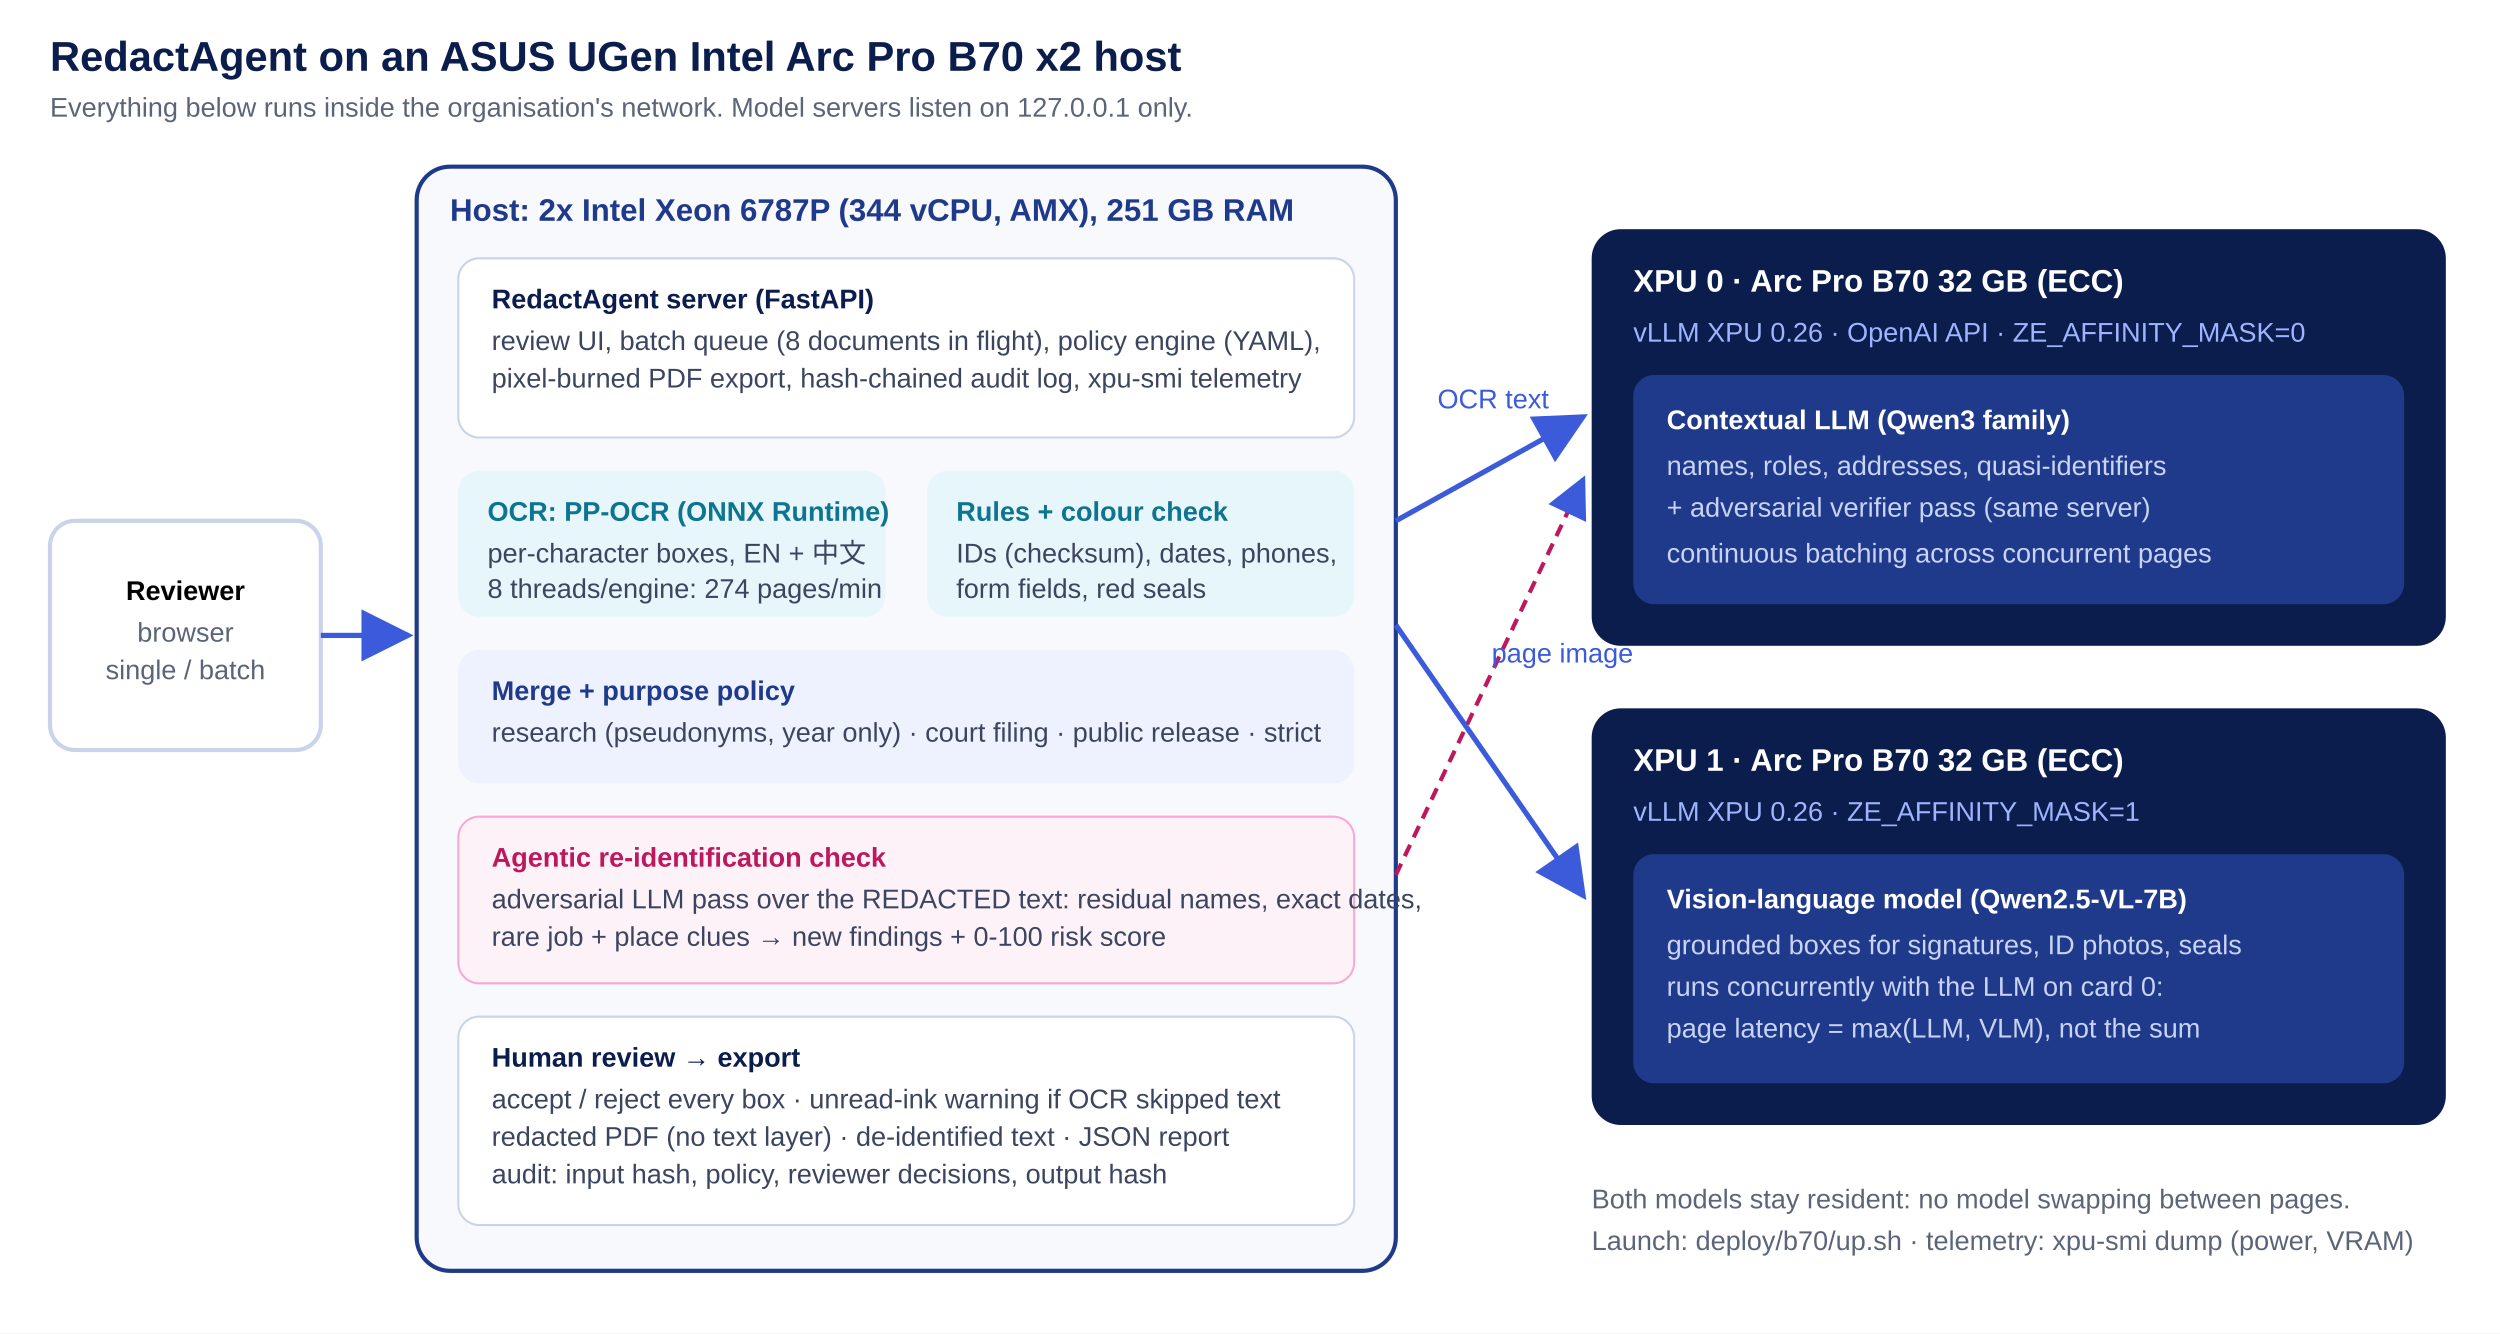
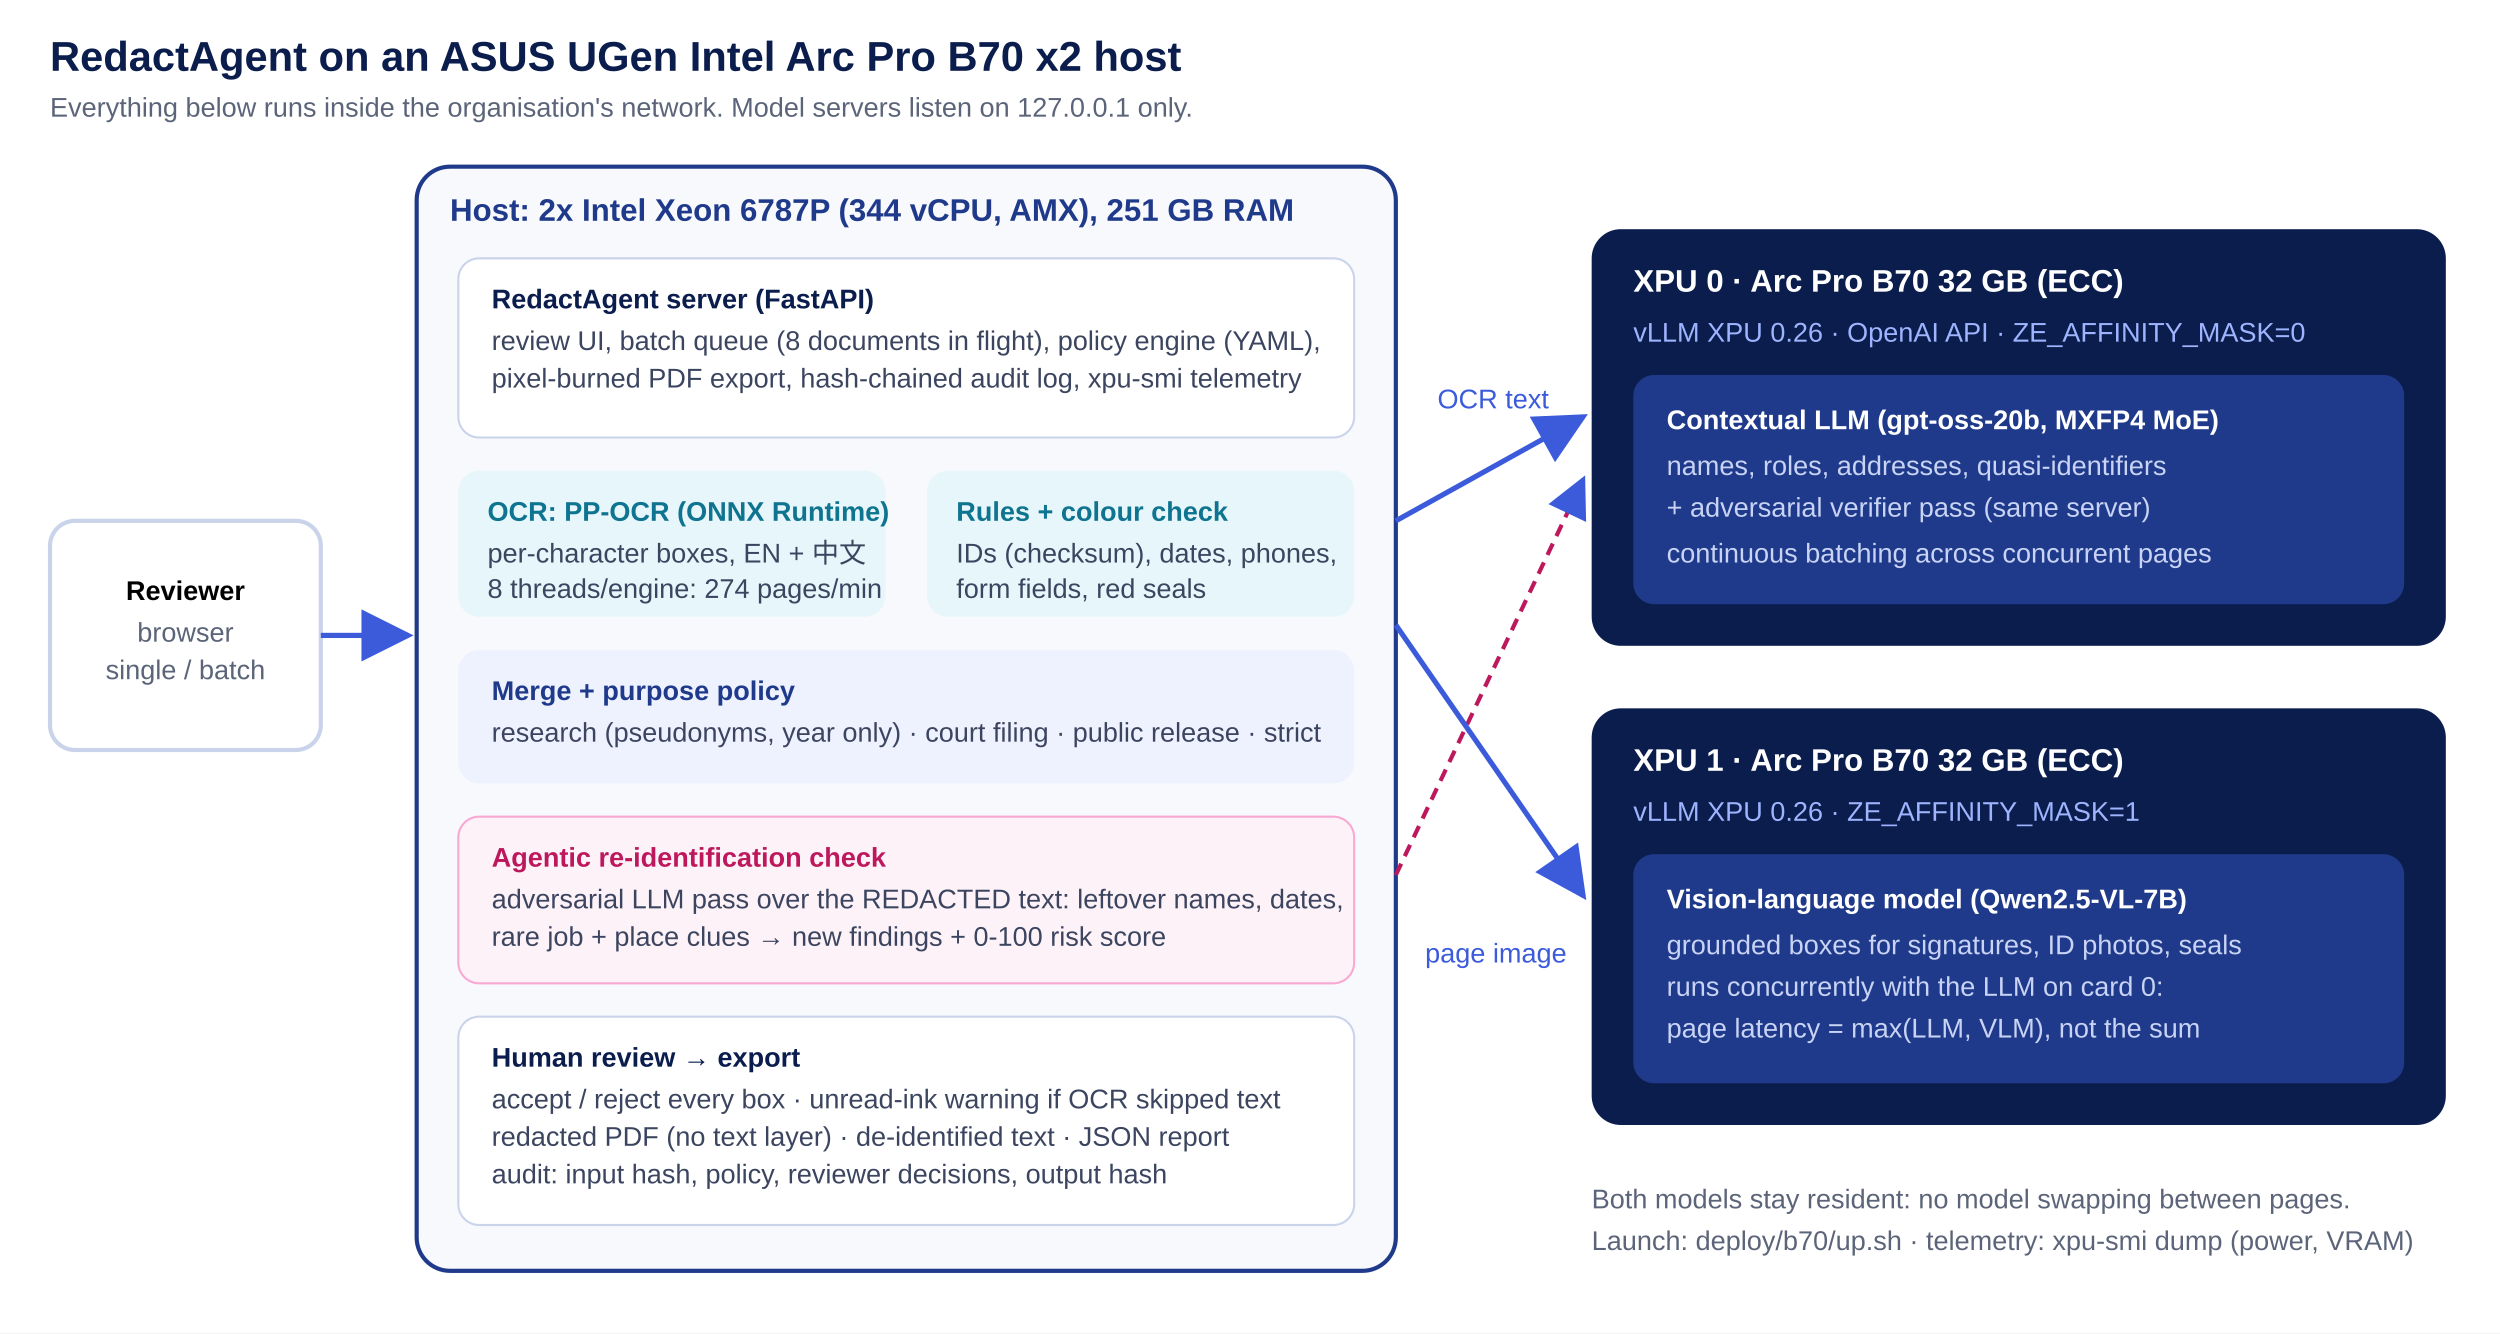
<svg xmlns="http://www.w3.org/2000/svg" viewBox="0 0 1200 640" font-family="Helvetica Neue, Arial, sans-serif" font-size="13">
  <defs>
    <marker id="a" markerWidth="10" markerHeight="10" refX="9" refY="5" orient="auto">
      <path d="M0,0 L10,5 L0,10 z" fill="#3b5bdb" />
    </marker>
  </defs>
  <rect width="1200" height="640" fill="#ffffff" />
  <text x="24" y="34" font-size="20" font-weight="700" fill="#0b1d4d">RedactAgent on an ASUS UGen Intel Arc Pro B70 x2 host</text>
  <text x="24" y="56" fill="#5b6478">Everything below runs inside the organisation's network. Model servers listen on 127.0.0.1 only.</text>
  <rect x="24" y="250" width="130" height="110" rx="12" fill="#fff" stroke="#c9d3ea" stroke-width="2" />
  <text x="89" y="288" text-anchor="middle" font-weight="700">Reviewer</text>
  <text x="89" y="308" text-anchor="middle" fill="#5b6478">browser</text>
  <text x="89" y="326" text-anchor="middle" fill="#5b6478">single / batch</text>
  <line x1="154" y1="305" x2="196" y2="305" stroke="#3b5bdb" stroke-width="2.5" marker-end="url(#a)" />
  <rect x="200" y="80" width="470" height="530" rx="16" fill="#f7f9fd" stroke="#1f3a8a" stroke-width="2" />
  <text x="216" y="106" font-weight="700" fill="#1f3a8a" font-size="15">Host: 2x Intel Xeon 6787P (344 vCPU, AMX), 251 GB RAM</text>
  <rect x="220" y="124" width="430" height="86" rx="10" fill="#fff" stroke="#c9d3ea" />
  <text x="236" y="148" font-weight="700" fill="#0b1d4d">RedactAgent server (FastAPI)</text>
  <text x="236" y="168" fill="#3c4560">review UI, batch queue (8 documents in flight), policy engine (YAML),</text>
  <text x="236" y="186" fill="#3c4560">pixel-burned PDF export, hash-chained audit log, xpu-smi telemetry</text>
  <rect x="220" y="226" width="205" height="70" rx="10" fill="#e6f6fa" />
  <text x="234" y="250" font-weight="700" fill="#0e7490">OCR: PP-OCR (ONNX Runtime)</text>
  <text x="234" y="270" fill="#3c4560">per-character boxes, EN + 中文</text>
  <text x="234" y="287" fill="#3c4560">8 threads/engine: 274 pages/min</text>
  <rect x="445" y="226" width="205" height="70" rx="10" fill="#e6f6fa" />
  <text x="459" y="250" font-weight="700" fill="#0e7490">Rules + colour check</text>
  <text x="459" y="270" fill="#3c4560">IDs (checksum), dates, phones,</text>
  <text x="459" y="287" fill="#3c4560">form fields, red seals</text>
  <rect x="220" y="312" width="430" height="64" rx="10" fill="#eef2ff" />
  <text x="236" y="336" font-weight="700" fill="#1f3a8a">Merge + purpose policy</text>
  <text x="236" y="356" fill="#3c4560">research (pseudonyms, year only) · court filing · public release · strict</text>
  <rect x="220" y="392" width="430" height="80" rx="10" fill="#fdf2f8" stroke="#f9a8d4" />
  <text x="236" y="416" font-weight="700" fill="#be185d">Agentic re-identification check</text>
-   <text x="236" y="436" fill="#3c4560">adversarial LLM pass over the REDACTED text: residual names, exact dates,</text>
+   <text x="236" y="436" fill="#3c4560">adversarial LLM pass over the REDACTED text: leftover names, dates,</text>
  <text x="236" y="454" fill="#3c4560">rare job + place clues → new findings + 0-100 risk score</text>
  <rect x="220" y="488" width="430" height="100" rx="10" fill="#fff" stroke="#c9d3ea" />
  <text x="236" y="512" font-weight="700" fill="#0b1d4d">Human review → export</text>
  <text x="236" y="532" fill="#3c4560">accept / reject every box · unread-ink warning if OCR skipped text</text>
  <text x="236" y="550" fill="#3c4560">redacted PDF (no text layer) · de-identified text · JSON report</text>
  <text x="236" y="568" fill="#3c4560">audit: input hash, policy, reviewer decisions, output hash</text>
  <line x1="670" y1="250" x2="760" y2="200" stroke="#3b5bdb" stroke-width="2.5" marker-end="url(#a)" />
  <text x="690" y="196" fill="#3b5bdb">OCR text</text>
  <line x1="670" y1="420" x2="760" y2="230" stroke="#be185d" stroke-width="2" stroke-dasharray="6 4" marker-end="url(#a)" />
  <line x1="670" y1="300" x2="760" y2="430" stroke="#3b5bdb" stroke-width="2.5" marker-end="url(#a)" />
-   <text x="716" y="318" fill="#3b5bdb">page image</text>
+   <text x="752" y="462" fill="#3b5bdb" text-anchor="end">page image</text>
  <rect x="764" y="110" width="410" height="200" rx="14" fill="#0b1d4d" />
  <text x="784" y="140" font-weight="700" fill="#fff" font-size="15">XPU 0 · Arc Pro B70 32 GB (ECC)</text>
  <text x="784" y="164" fill="#9fb4ff">vLLM XPU 0.26 · OpenAI API · ZE_AFFINITY_MASK=0</text>
  <rect x="784" y="180" width="370" height="110" rx="10" fill="#1f3a8a" />
-   <text x="800" y="206" fill="#fff" font-weight="700">Contextual LLM (Qwen3 family)</text>
+   <text x="800" y="206" fill="#fff" font-weight="700">Contextual LLM (gpt-oss-20b, MXFP4 MoE)</text>
  <text x="800" y="228" fill="#c8d3f5">names, roles, addresses, quasi-identifiers</text>
  <text x="800" y="248" fill="#c8d3f5">+ adversarial verifier pass (same server)</text>
  <text x="800" y="270" fill="#c8d3f5">continuous batching across concurrent pages</text>
  <rect x="764" y="340" width="410" height="200" rx="14" fill="#0b1d4d" />
  <text x="784" y="370" font-weight="700" fill="#fff" font-size="15">XPU 1 · Arc Pro B70 32 GB (ECC)</text>
  <text x="784" y="394" fill="#9fb4ff">vLLM XPU 0.26 · ZE_AFFINITY_MASK=1</text>
  <rect x="784" y="410" width="370" height="110" rx="10" fill="#1f3a8a" />
  <text x="800" y="436" fill="#fff" font-weight="700">Vision-language model (Qwen2.5-VL-7B)</text>
  <text x="800" y="458" fill="#c8d3f5">grounded boxes for signatures, ID photos, seals</text>
  <text x="800" y="478" fill="#c8d3f5">runs concurrently with the LLM on card 0:</text>
  <text x="800" y="498" fill="#c8d3f5">page latency = max(LLM, VLM), not the sum</text>
  <text x="764" y="580" fill="#5b6478">Both models stay resident: no model swapping between pages.</text>
  <text x="764" y="600" fill="#5b6478">Launch: deploy/b70/up.sh · telemetry: xpu-smi dump (power, VRAM)</text>
</svg>
